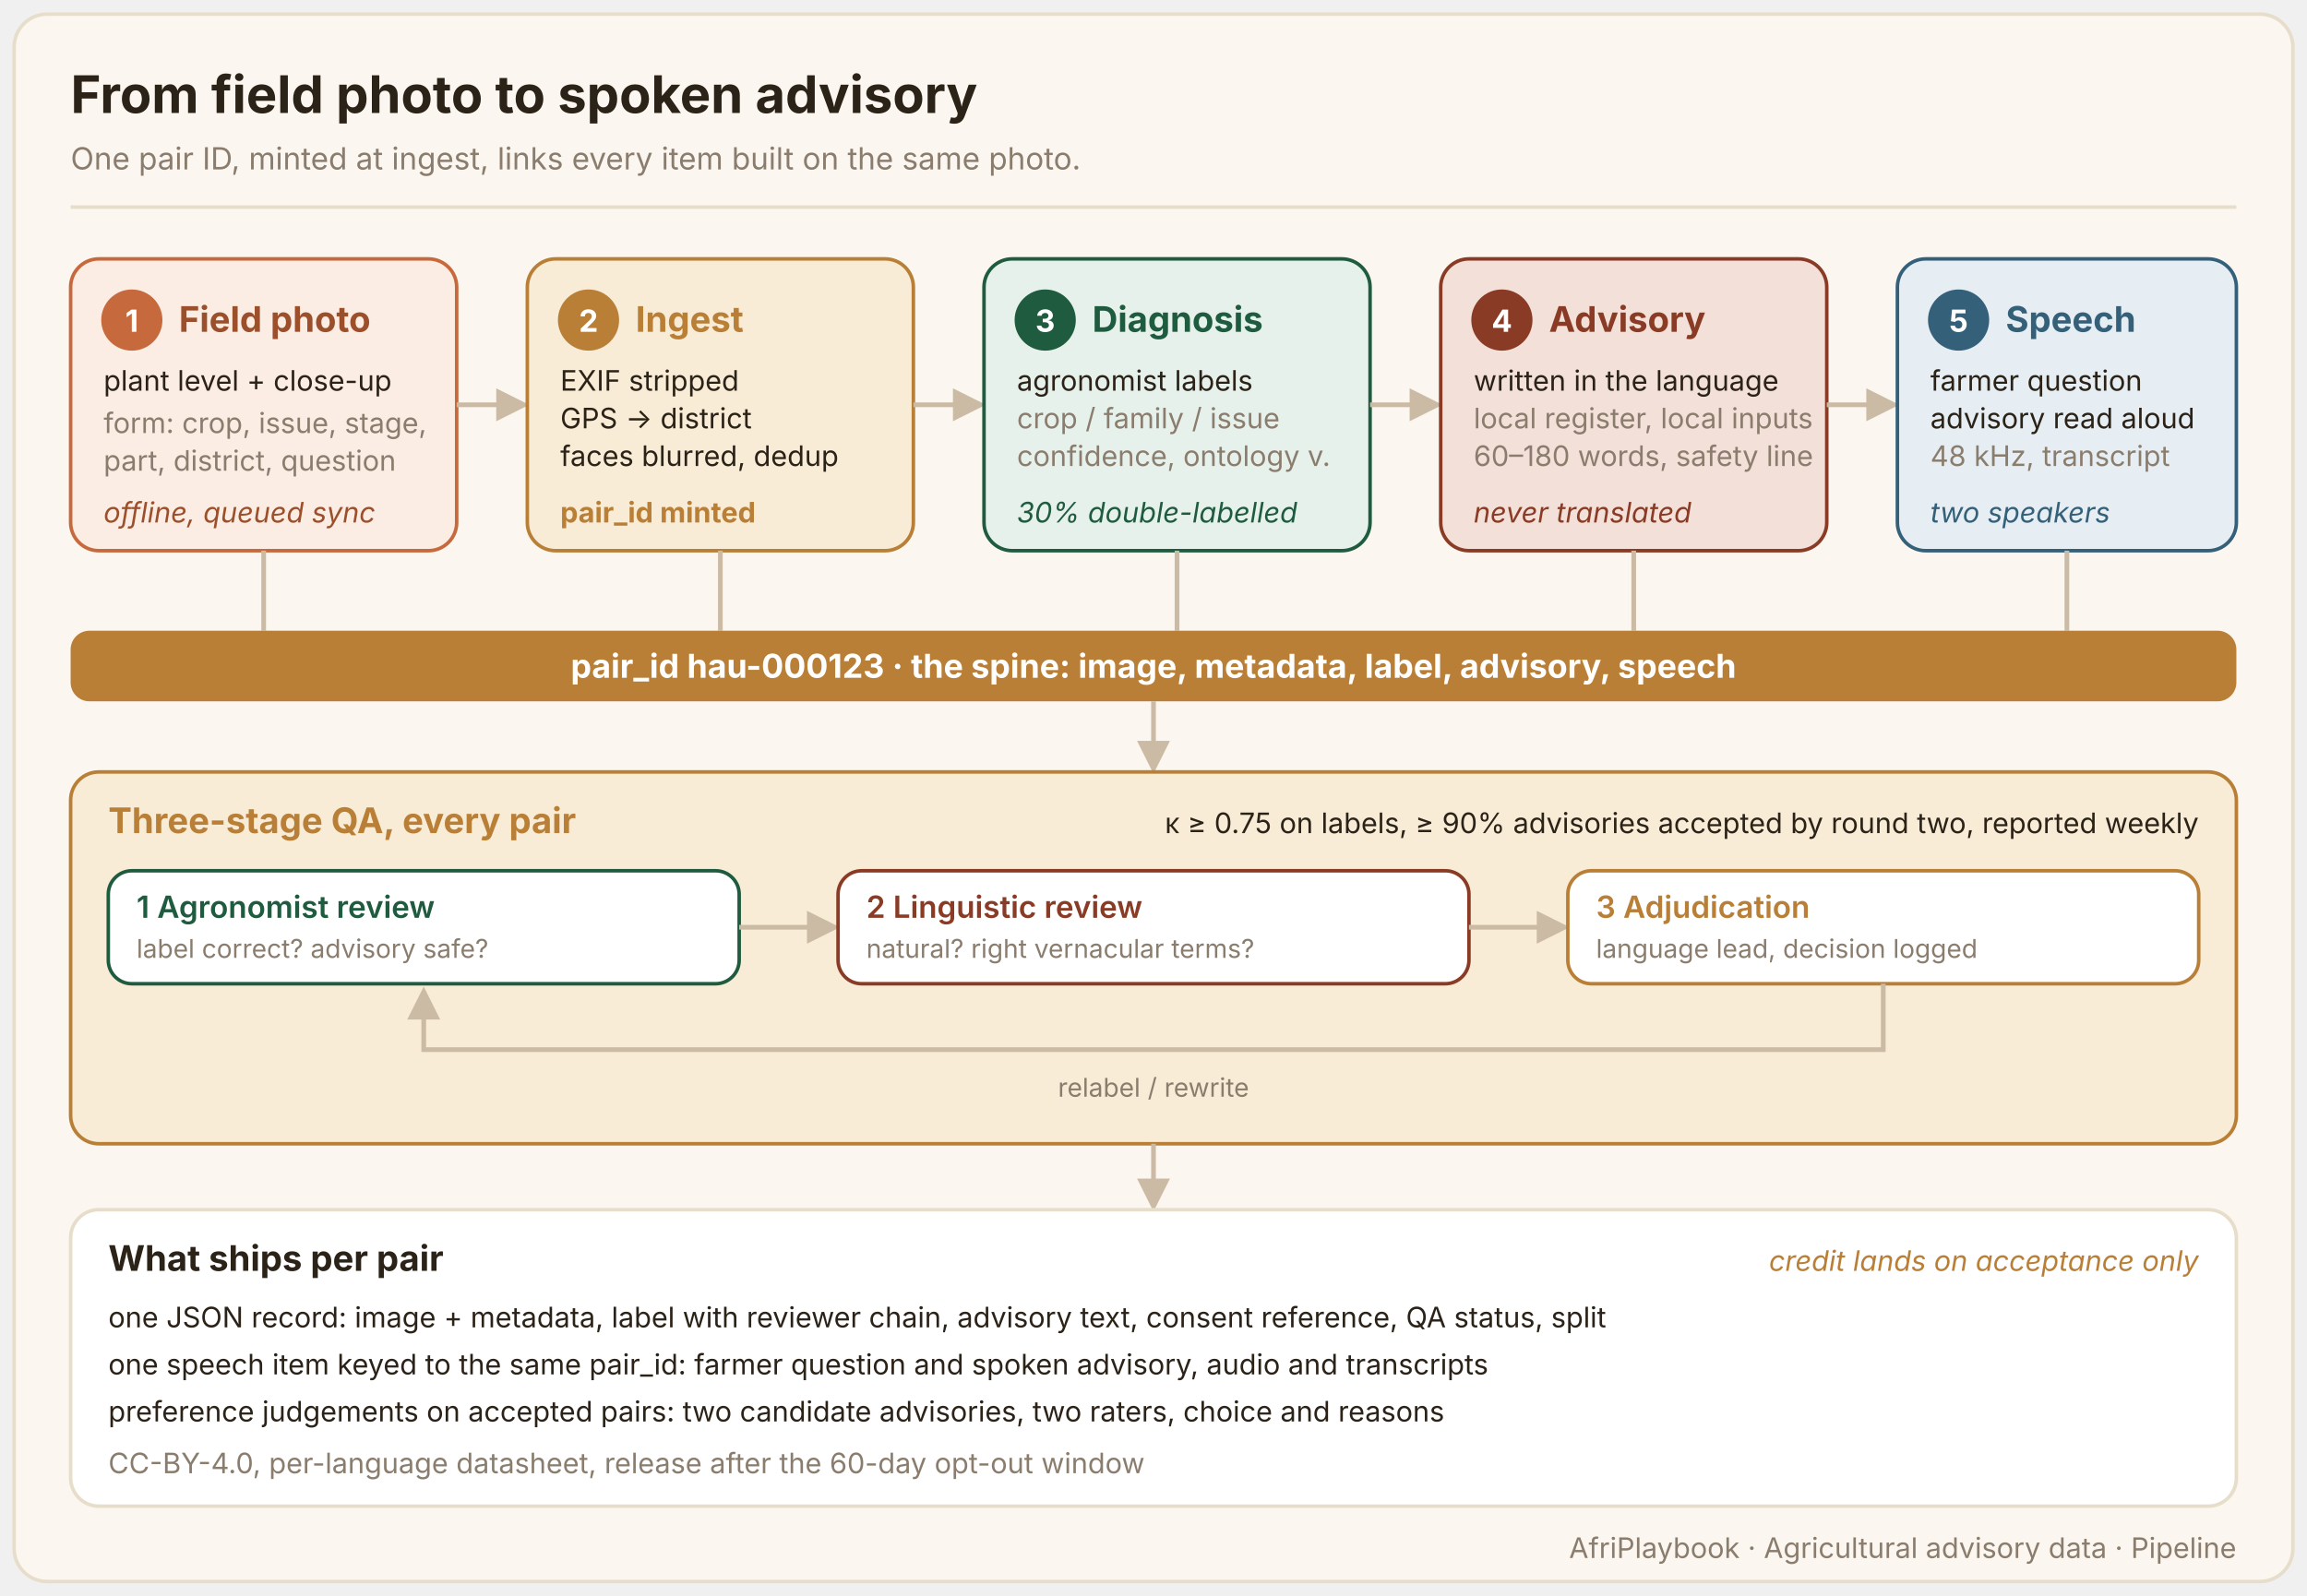
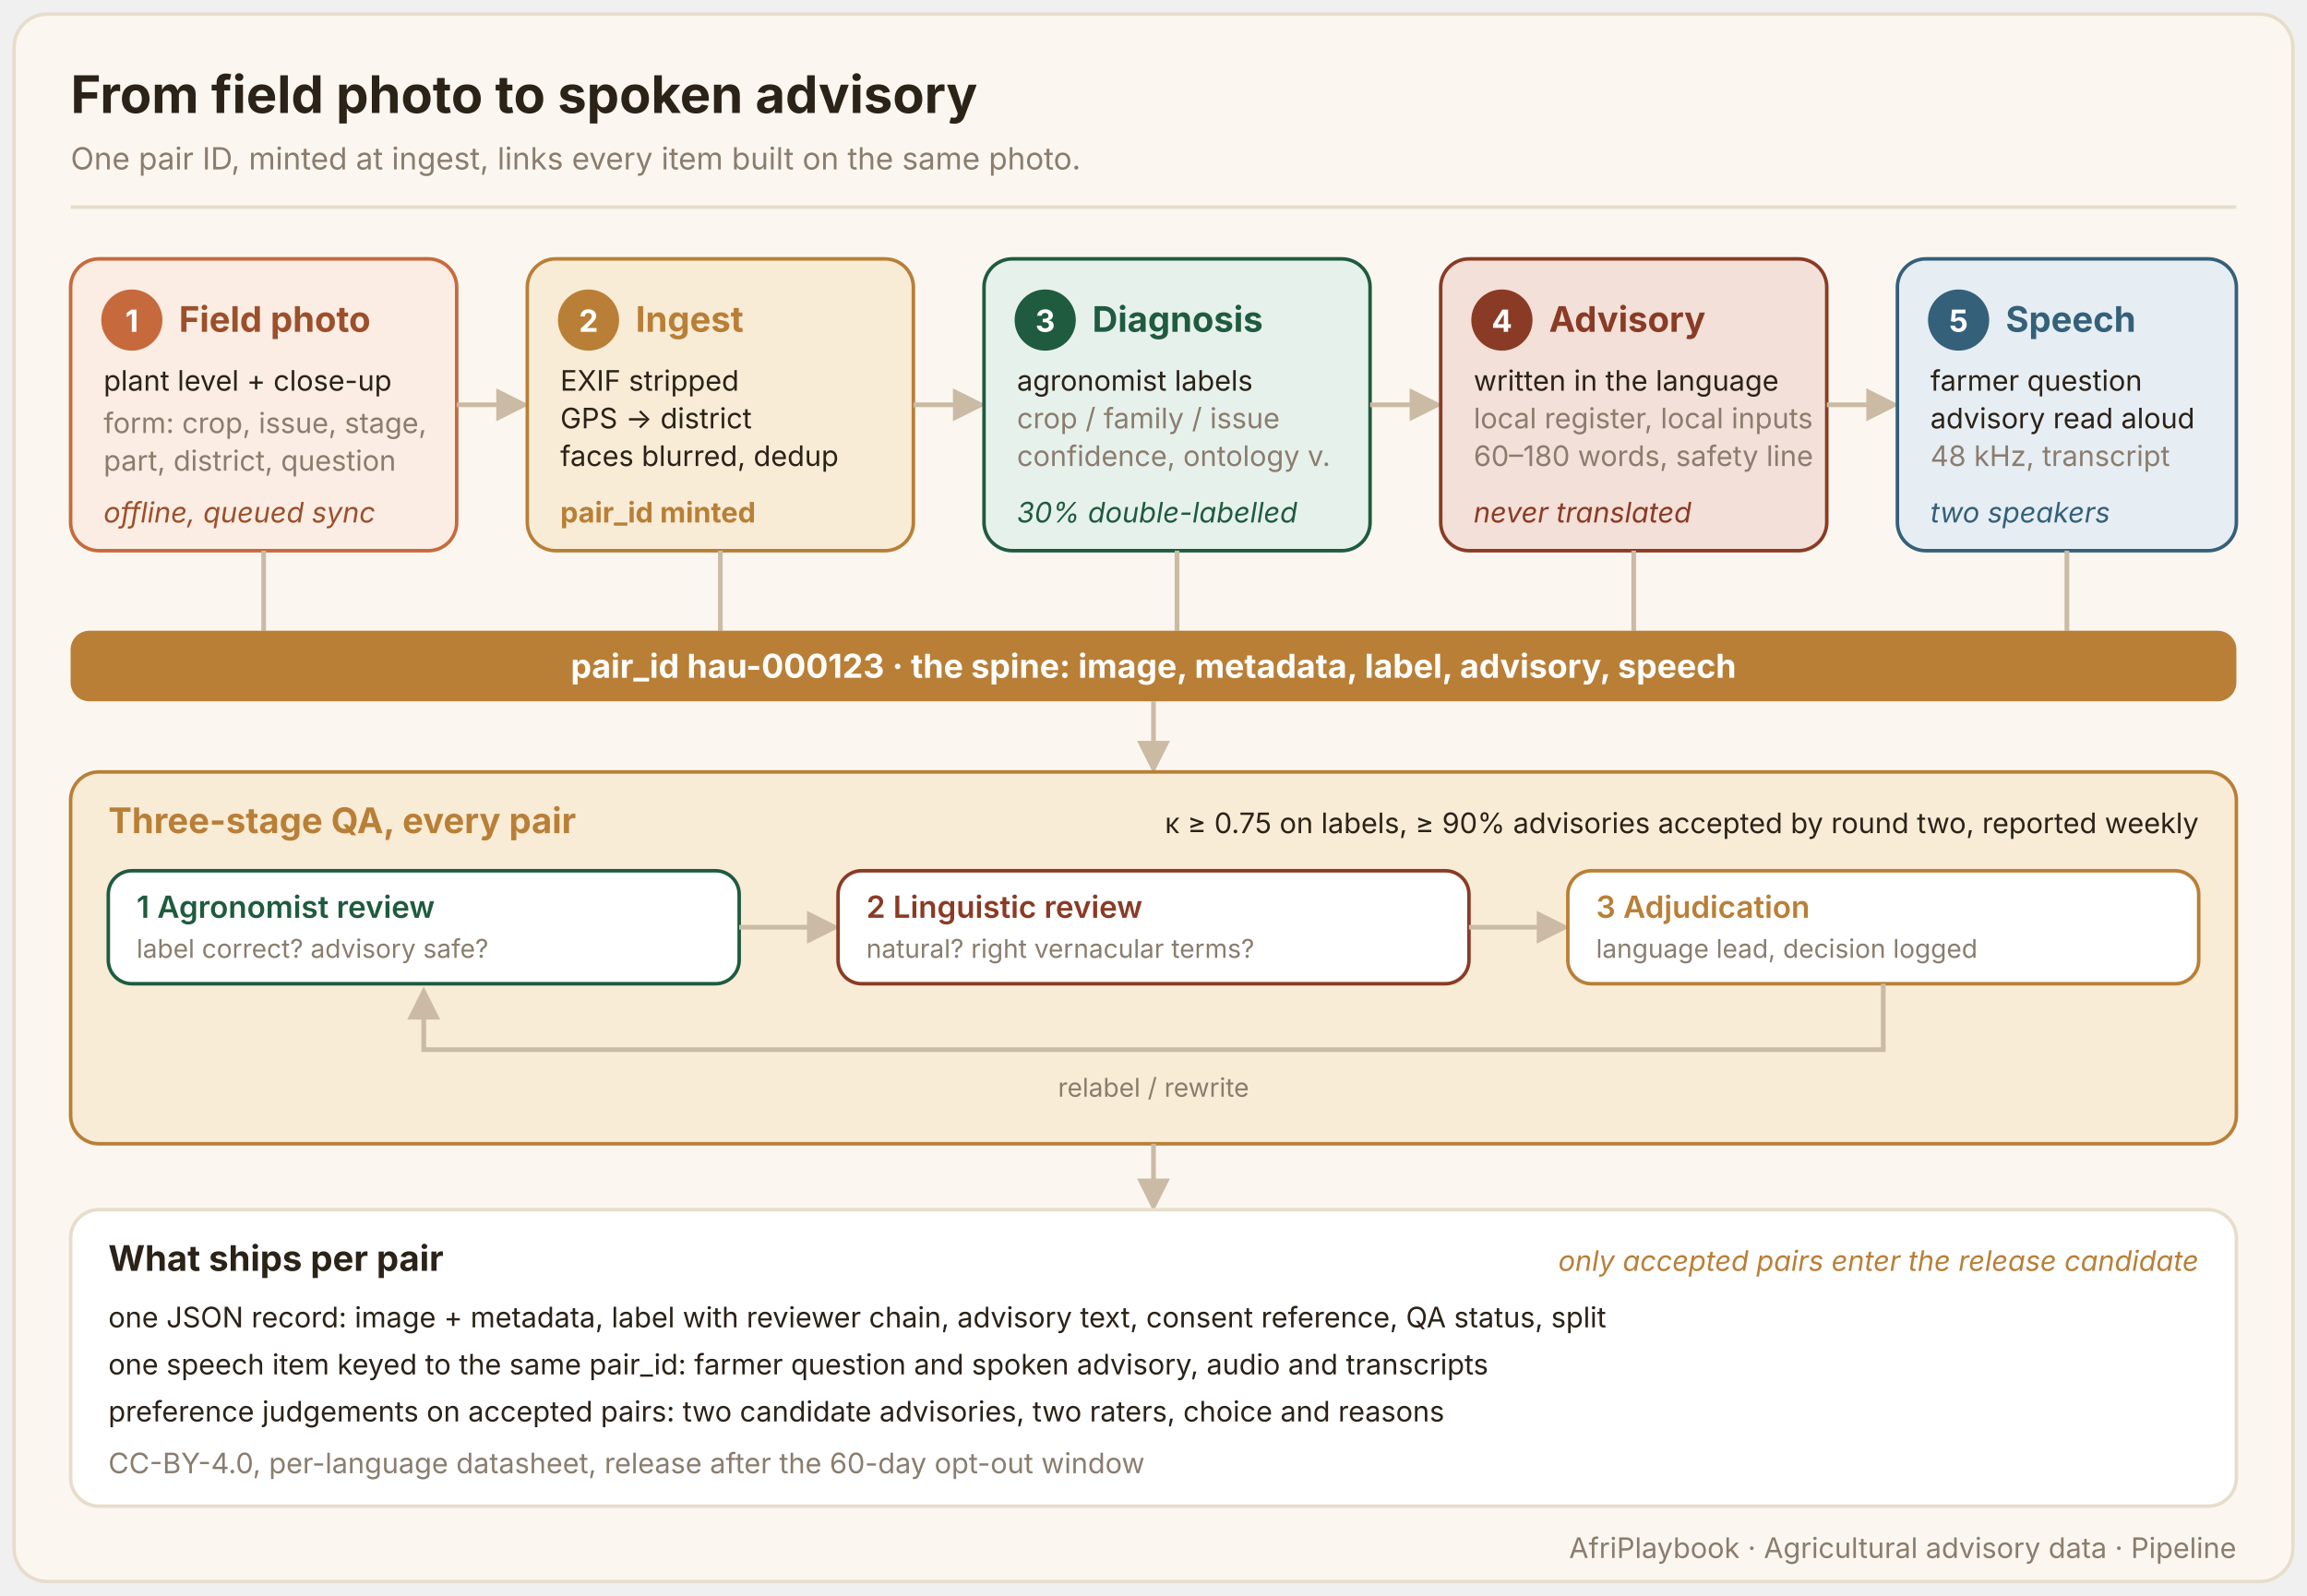
<svg xmlns="http://www.w3.org/2000/svg" viewBox="0 0 980 678" width="100%" font-family="Inter,'Segoe UI',Roboto,system-ui,sans-serif" role="img" aria-labelledby="advTitle advDesc">
  <rect x="6" y="6" width="968" height="666" rx="14" fill="#FBF7F0" stroke="#E7DDCB" stroke-width="1.5" />
  <text x="30" y="48" font-size="22" font-weight="700" fill="#2B2218">From field photo to spoken advisory</text>
  <text x="30" y="72" font-size="13" fill="#8A7D6E">One pair ID, minted at ingest, links every item built on the same photo.</text>
  <line x1="30" y1="88" x2="950" y2="88" stroke="#E7DDCB" stroke-width="1.5" />
  <defs>
    <marker id="arrow" viewBox="0 0 10 10" refX="8" refY="5" markerWidth="7" markerHeight="7" orient="auto-start-reverse">
      <path d="M0,0 L10,5 L0,10 z" fill="#CBBBA4" />
    </marker>
  </defs>
  <g>
    <rect x="30" y="110" width="164" height="124" rx="12" fill="#FBEDE3" stroke="#C66A3D" stroke-width="1.5" />
    <circle cx="56" cy="136" r="13" fill="#C66A3D" />
    <text x="56" y="141" font-size="13" font-weight="700" fill="#FFFFFF" text-anchor="middle">1</text>
    <text x="76" y="141" font-size="15" font-weight="700" fill="#9C4F2B">Field photo</text>
    <text x="44" y="166" font-size="12" fill="#2B2218">plant level + close-up</text>
    <text x="44" y="184" font-size="12" fill="#8A7D6E">form: crop, issue, stage,</text>
    <text x="44" y="200" font-size="12" fill="#8A7D6E">part, district, question</text>
    <text x="44" y="222" font-size="12" font-style="italic" fill="#9C4F2B">offline, queued sync</text>
  </g>
  <line x1="194" y1="172" x2="222" y2="172" stroke="#CBBBA4" stroke-width="2" marker-end="url(#arrow)" />
  <g>
    <rect x="224" y="110" width="164" height="124" rx="12" fill="#F8ECD6" stroke="#B97F37" stroke-width="1.5" />
    <circle cx="250" cy="136" r="13" fill="#B97F37" />
    <text x="250" y="141" font-size="13" font-weight="700" fill="#FFFFFF" text-anchor="middle">2</text>
    <text x="270" y="141" font-size="15" font-weight="700" fill="#B97F37">Ingest</text>
    <text x="238" y="166" font-size="12" fill="#2B2218">EXIF stripped</text>
    <text x="238" y="182" font-size="12" fill="#2B2218">GPS → district</text>
    <text x="238" y="198" font-size="12" fill="#2B2218">faces blurred, dedup</text>
    <text x="238" y="222" font-size="12" font-weight="700" fill="#B97F37">pair_id minted</text>
  </g>
  <line x1="388" y1="172" x2="416" y2="172" stroke="#CBBBA4" stroke-width="2" marker-end="url(#arrow)" />
  <g>
    <rect x="418" y="110" width="164" height="124" rx="12" fill="#E7F1EC" stroke="#1F5B3F" stroke-width="1.5" />
    <circle cx="444" cy="136" r="13" fill="#1F5B3F" />
    <text x="444" y="141" font-size="13" font-weight="700" fill="#FFFFFF" text-anchor="middle">3</text>
    <text x="464" y="141" font-size="15" font-weight="700" fill="#1F5B3F">Diagnosis</text>
    <text x="432" y="166" font-size="12" fill="#2B2218">agronomist labels</text>
    <text x="432" y="182" font-size="12" fill="#8A7D6E">crop / family / issue</text>
    <text x="432" y="198" font-size="12" fill="#8A7D6E">confidence, ontology v.</text>
    <text x="432" y="222" font-size="12" font-style="italic" fill="#1F5B3F">30% double-labelled</text>
  </g>
  <line x1="582" y1="172" x2="610" y2="172" stroke="#CBBBA4" stroke-width="2" marker-end="url(#arrow)" />
  <g>
    <rect x="612" y="110" width="164" height="124" rx="12" fill="#F3E0D8" stroke="#8A3B25" stroke-width="1.5" />
    <circle cx="638" cy="136" r="13" fill="#8A3B25" />
    <text x="638" y="141" font-size="13" font-weight="700" fill="#FFFFFF" text-anchor="middle">4</text>
    <text x="658" y="141" font-size="15" font-weight="700" fill="#8A3B25">Advisory</text>
    <text x="626" y="166" font-size="12" fill="#2B2218">written in the language</text>
    <text x="626" y="182" font-size="12" fill="#8A7D6E">local register, local inputs</text>
    <text x="626" y="198" font-size="12" fill="#8A7D6E">60–180 words, safety line</text>
    <text x="626" y="222" font-size="12" font-style="italic" fill="#8A3B25">never translated</text>
  </g>
  <line x1="776" y1="172" x2="804" y2="172" stroke="#CBBBA4" stroke-width="2" marker-end="url(#arrow)" />
  <g>
    <rect x="806" y="110" width="144" height="124" rx="12" fill="#E6EEF3" stroke="#35607A" stroke-width="1.5" />
    <circle cx="832" cy="136" r="13" fill="#35607A" />
    <text x="832" y="141" font-size="13" font-weight="700" fill="#FFFFFF" text-anchor="middle">5</text>
    <text x="852" y="141" font-size="15" font-weight="700" fill="#35607A">Speech</text>
    <text x="820" y="166" font-size="12" fill="#2B2218">farmer question</text>
    <text x="820" y="182" font-size="12" fill="#2B2218">advisory read aloud</text>
    <text x="820" y="198" font-size="12" fill="#8A7D6E">48 kHz, transcript</text>
    <text x="820" y="222" font-size="12" font-style="italic" fill="#35607A">two speakers</text>
  </g>
  <line x1="112" y1="234" x2="112" y2="268" stroke="#CBBBA4" stroke-width="2" />
  <line x1="306" y1="234" x2="306" y2="268" stroke="#CBBBA4" stroke-width="2" />
  <line x1="500" y1="234" x2="500" y2="268" stroke="#CBBBA4" stroke-width="2" />
  <line x1="694" y1="234" x2="694" y2="268" stroke="#CBBBA4" stroke-width="2" />
  <line x1="878" y1="234" x2="878" y2="268" stroke="#CBBBA4" stroke-width="2" />
  <rect x="30" y="268" width="920" height="30" rx="8" fill="#B97F37" />
  <text x="490" y="288" font-size="14" font-weight="700" fill="#FFFFFF" text-anchor="middle">pair_id  hau-000123  ·  the spine: image, metadata, label, advisory, speech</text>
  <line x1="490" y1="298" x2="490" y2="326" stroke="#CBBBA4" stroke-width="2" marker-end="url(#arrow)" />
  <g>
    <rect x="30" y="328" width="920" height="158" rx="12" fill="#F8ECD6" stroke="#B97F37" stroke-width="1.5" />
    <text x="46" y="354" font-size="15" font-weight="700" fill="#B97F37">Three-stage QA, every pair</text>
    <text x="934" y="354" font-size="12" fill="#2B2218" text-anchor="end">κ ≥ 0.75 on labels, ≥ 90% advisories accepted by round two, reported weekly</text>
    <rect x="46" y="370" width="268" height="48" rx="10" fill="#FFFFFF" stroke="#1F5B3F" stroke-width="1.5" />
    <text x="58" y="390" font-size="13" font-weight="600" fill="#1F5B3F">1  Agronomist review</text>
    <text x="58" y="407" font-size="11" fill="#8A7D6E">label correct? advisory safe?</text>
    <line x1="314" y1="394" x2="354" y2="394" stroke="#CBBBA4" stroke-width="2" marker-end="url(#arrow)" />
    <rect x="356" y="370" width="268" height="48" rx="10" fill="#FFFFFF" stroke="#8A3B25" stroke-width="1.5" />
    <text x="368" y="390" font-size="13" font-weight="600" fill="#8A3B25">2  Linguistic review</text>
    <text x="368" y="407" font-size="11" fill="#8A7D6E">natural? right vernacular terms?</text>
    <line x1="624" y1="394" x2="664" y2="394" stroke="#CBBBA4" stroke-width="2" marker-end="url(#arrow)" />
    <rect x="666" y="370" width="268" height="48" rx="10" fill="#FFFFFF" stroke="#B97F37" stroke-width="1.5" />
    <text x="678" y="390" font-size="13" font-weight="600" fill="#B97F37">3  Adjudication</text>
    <text x="678" y="407" font-size="11" fill="#8A7D6E">language lead, decision logged</text>
    <path d="M800 418 L800 446 L180 446 L180 422" fill="none" stroke="#CBBBA4" stroke-width="2" marker-end="url(#arrow)" />
    <text x="490" y="466" font-size="11" fill="#8A7D6E" text-anchor="middle">relabel / rewrite</text>
  </g>
  <line x1="490" y1="486" x2="490" y2="512" stroke="#CBBBA4" stroke-width="2" marker-end="url(#arrow)" />
  <g>
    <rect x="30" y="514" width="920" height="126" rx="12" fill="#FFFFFF" stroke="#E7DDCB" stroke-width="1.5" />
    <text x="46" y="540" font-size="15" font-weight="700" fill="#2B2218">What ships per pair</text>
-     <text x="934" y="540" font-size="12" font-style="italic" fill="#B97F37" text-anchor="end">credit lands on acceptance only</text>
+     <text x="934" y="540" font-size="12" font-style="italic" fill="#B97F37" text-anchor="end">only accepted pairs enter the release candidate</text>
    <text x="46" y="564" font-size="12" fill="#2B2218">one JSON record: image + metadata, label with reviewer chain, advisory text, consent reference, QA status, split</text>
    <text x="46" y="584" font-size="12" fill="#2B2218">one speech item keyed to the same pair_id: farmer question and spoken advisory, audio and transcripts</text>
    <text x="46" y="604" font-size="12" fill="#2B2218">preference judgements on accepted pairs: two candidate advisories, two raters, choice and reasons</text>
    <text x="46" y="626" font-size="12" fill="#8A7D6E">CC-BY-4.0, per-language datasheet, release after the 60-day opt-out window</text>
  </g>
  <text x="950" y="662" font-size="12" fill="#8A7D6E" text-anchor="end">AfriPlaybook · Agricultural advisory data · Pipeline</text>
</svg>
